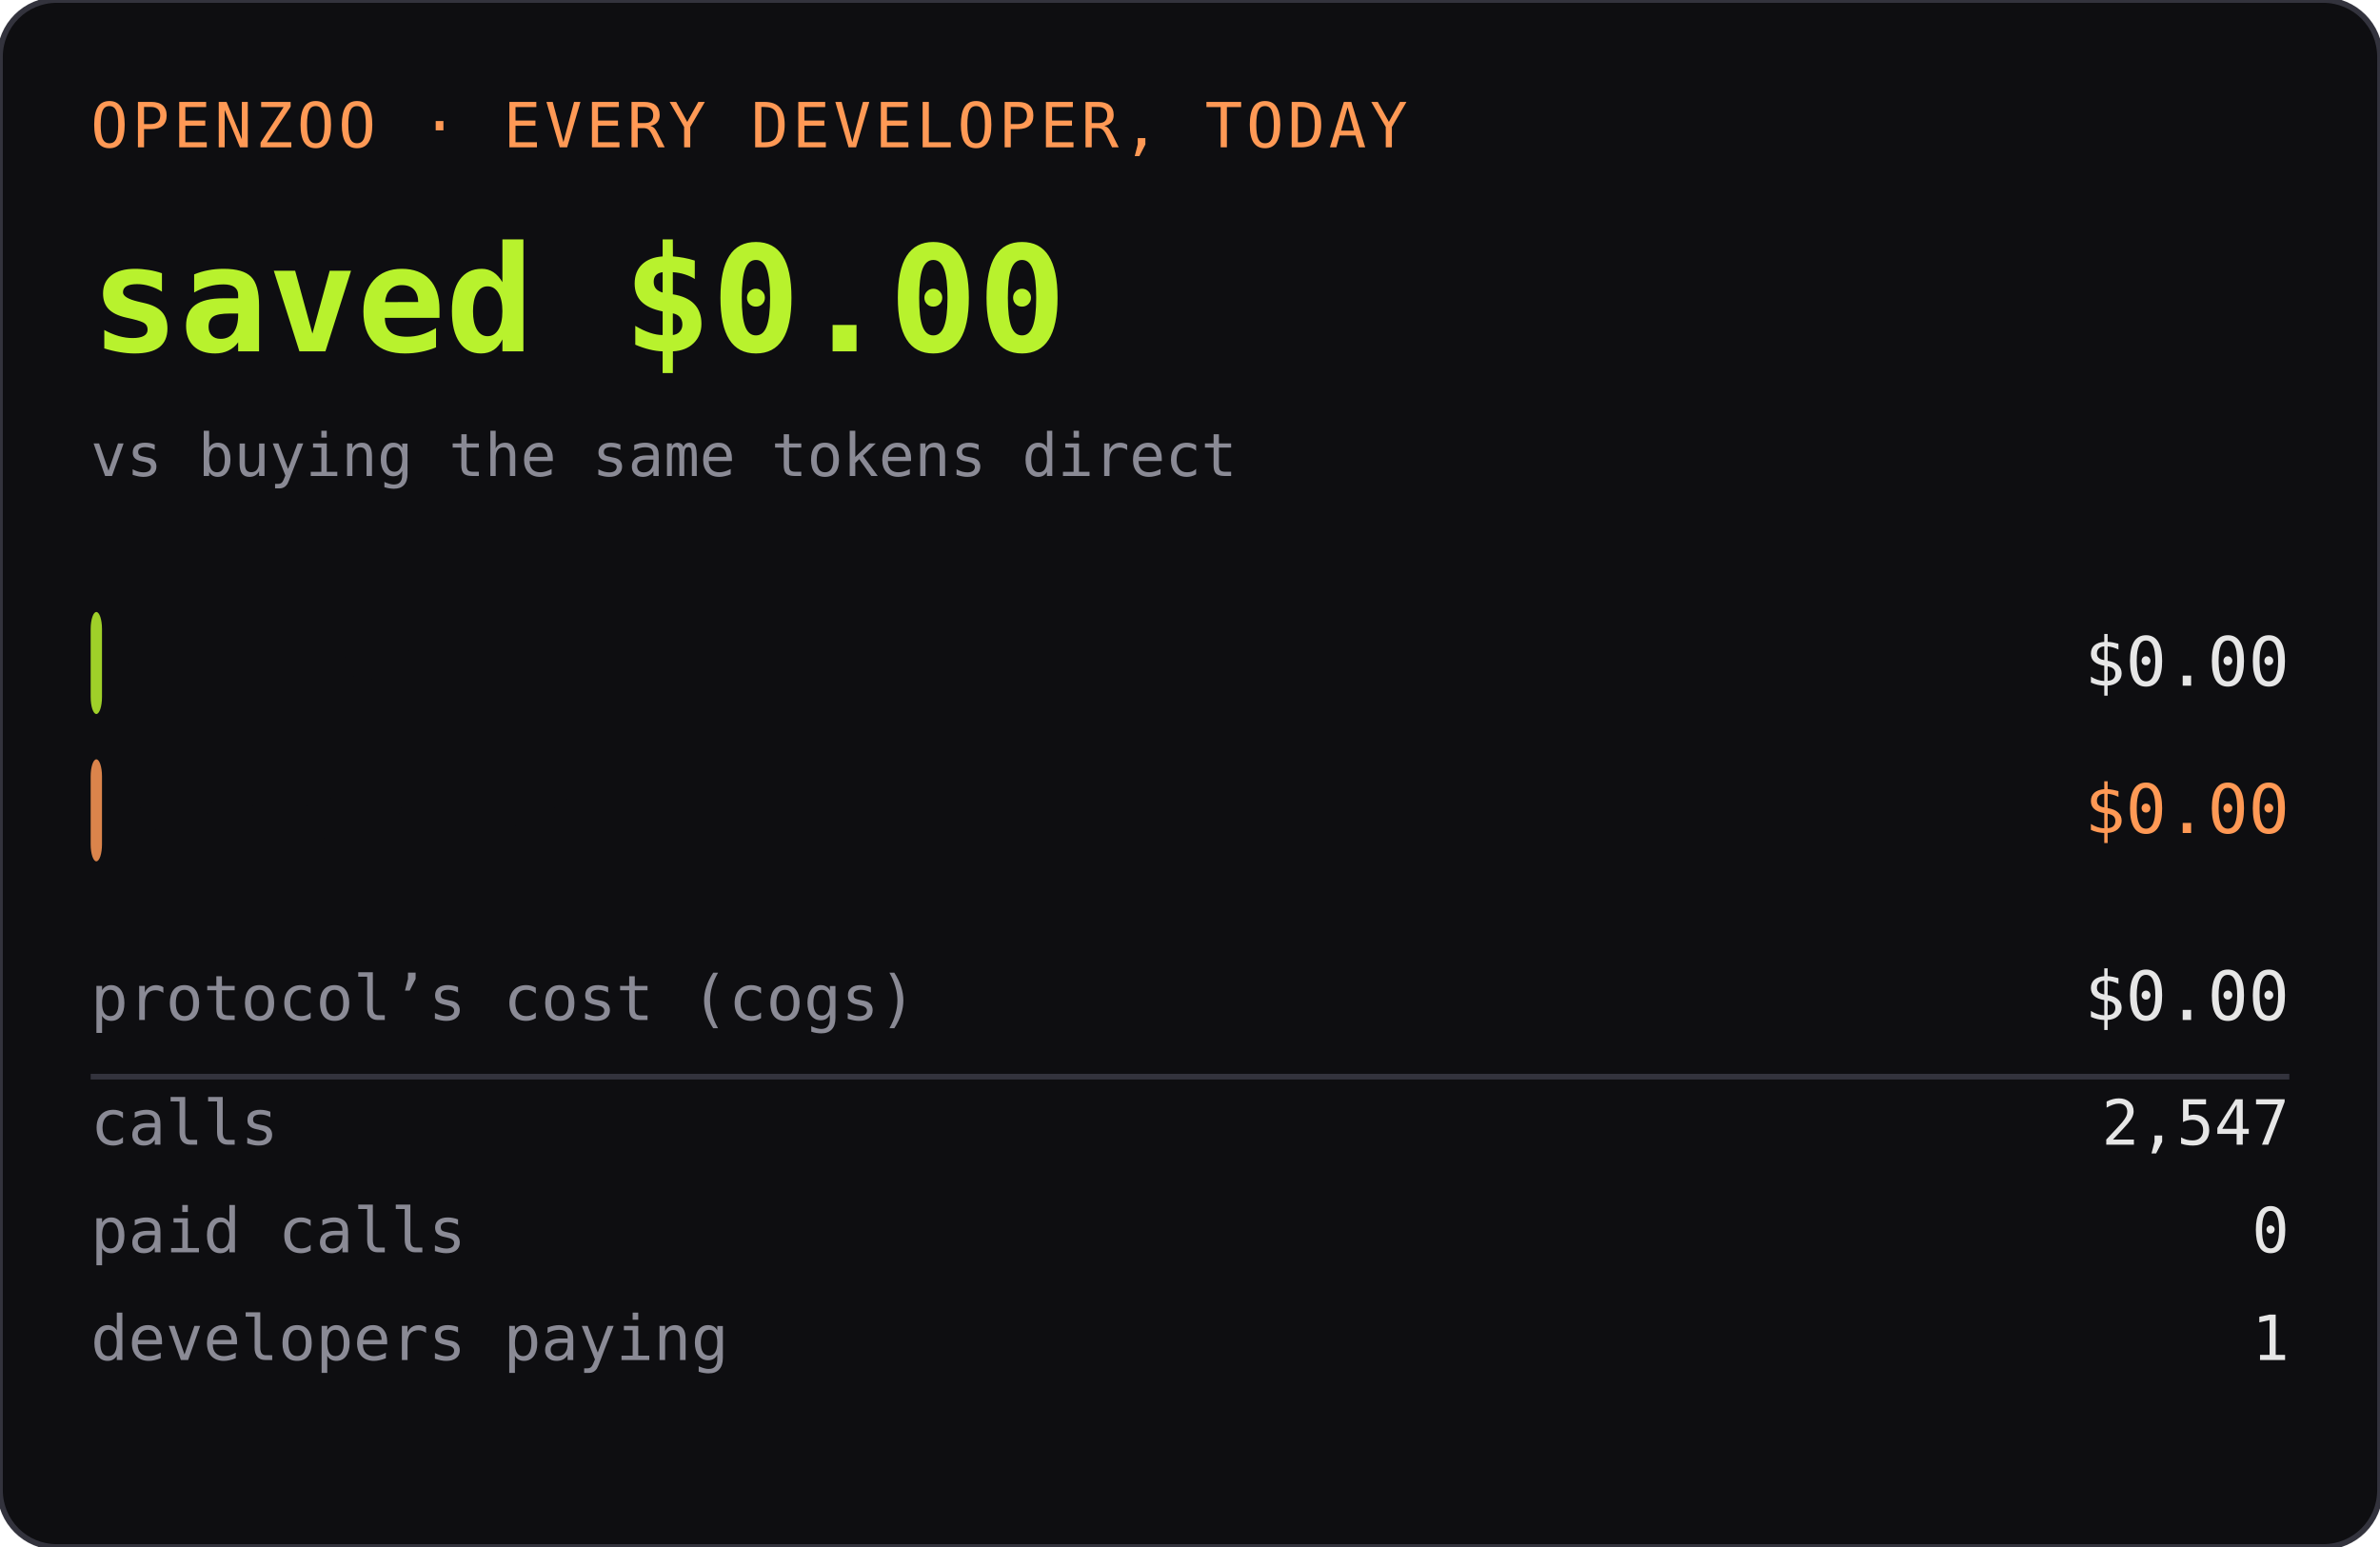
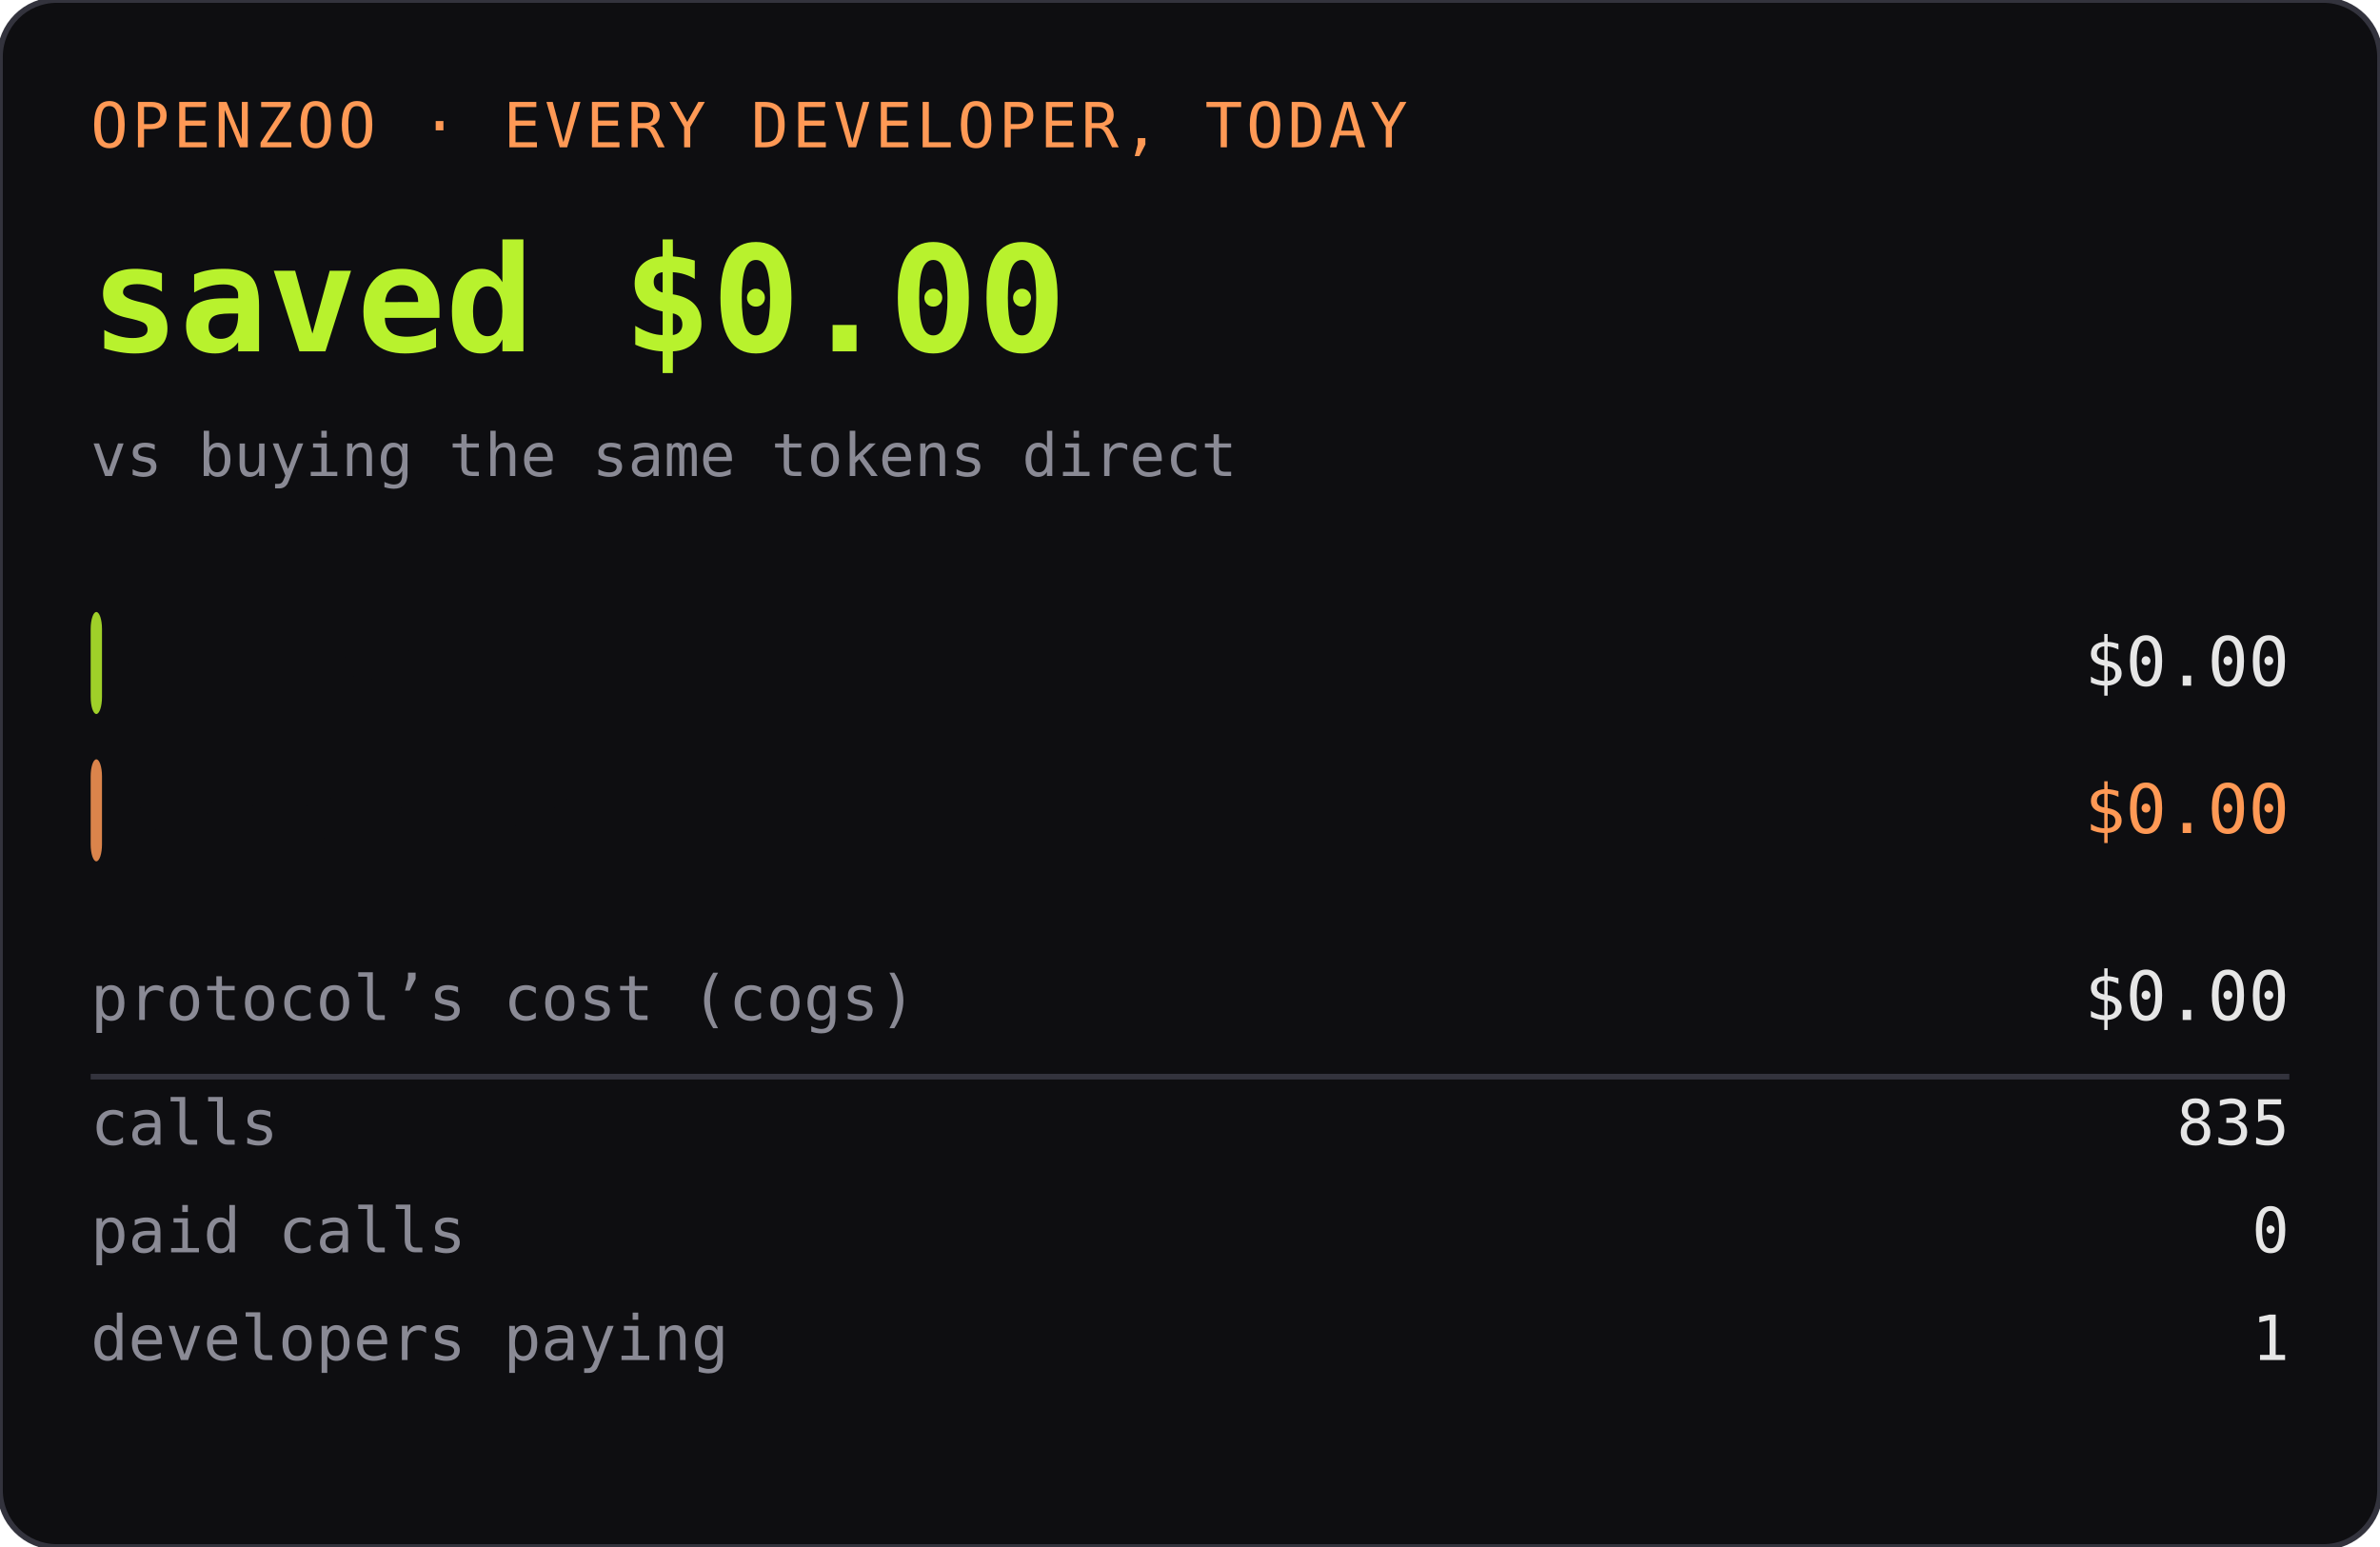
<svg xmlns="http://www.w3.org/2000/svg" width="420" height="273" role="img" aria-label="OPENZOO · EVERY DEVELOPER, TODAY">
  <rect width="420" height="273" rx="10" fill="#0e0e11" />
  <rect width="420" height="273" rx="10" fill="none" stroke="#33333d" />
  <text x="16" y="26" font-family="ui-monospace,SFMono-Regular,Menlo,monospace" font-size="11" fill="#ff9955" letter-spacing="0.06em">OPENZOO · EVERY DEVELOPER, TODAY</text>
  <text x="16" y="62" font-family="ui-monospace,SFMono-Regular,Menlo,monospace" font-size="26" font-weight="600" fill="#b8f22d">saved $0.00</text>
  <text x="404" y="62" text-anchor="end" font-family="ui-monospace,SFMono-Regular,Menlo,monospace" font-size="26" font-weight="600" fill="#b8f22d" />
  <text x="16" y="84" font-family="ui-monospace,SFMono-Regular,Menlo,monospace" font-size="10.5" fill="#8a8a95">vs buying the same tokens direct</text>
  <rect x="16" y="108" width="2" height="18" rx="3" fill="#b8f22d" opacity="0.85" />
  <text x="22" y="121" font-family="ui-monospace,SFMono-Regular,Menlo,monospace" font-size="11" fill="#0e0e11" font-weight="600">dev spent</text>
  <text x="404" y="121" text-anchor="end" font-family="ui-monospace,SFMono-Regular,Menlo,monospace" font-size="12" fill="#e6e6e6">$0.00</text>
  <rect x="16" y="134" width="2" height="18" rx="3" fill="#ff9955" opacity="0.85" />
  <text x="22" y="147" font-family="ui-monospace,SFMono-Regular,Menlo,monospace" font-size="11" fill="#0e0e11" font-weight="600">buying direct</text>
  <text x="404" y="147" text-anchor="end" font-family="ui-monospace,SFMono-Regular,Menlo,monospace" font-size="12" fill="#ff9955">$0.00</text>
  <text x="16" y="180" font-family="ui-monospace,SFMono-Regular,Menlo,monospace" font-size="11" fill="#8a8a95">protocol’s cost (cogs)</text>
  <text x="404" y="180" text-anchor="end" font-family="ui-monospace,SFMono-Regular,Menlo,monospace" font-size="12" fill="#e6e6e6">$0.00</text>
  <line x1="16" y1="190" x2="404" y2="190" stroke="#33333d" />
  <text x="16" y="202" font-family="ui-monospace,SFMono-Regular,Menlo,monospace" font-size="11" fill="#8a8a95">calls</text>
-   <text x="404" y="202" text-anchor="end" font-family="ui-monospace,SFMono-Regular,Menlo,monospace" font-size="11" fill="#e6e6e6">2,547</text>
+   <text x="404" y="202" text-anchor="end" font-family="ui-monospace,SFMono-Regular,Menlo,monospace" font-size="11" fill="#e6e6e6">835</text>
  <text x="16" y="221" font-family="ui-monospace,SFMono-Regular,Menlo,monospace" font-size="11" fill="#8a8a95">paid calls</text>
  <text x="404" y="221" text-anchor="end" font-family="ui-monospace,SFMono-Regular,Menlo,monospace" font-size="11" fill="#e6e6e6">0</text>
  <text x="16" y="240" font-family="ui-monospace,SFMono-Regular,Menlo,monospace" font-size="11" fill="#8a8a95">developers paying</text>
  <text x="404" y="240" text-anchor="end" font-family="ui-monospace,SFMono-Regular,Menlo,monospace" font-size="11" fill="#e6e6e6">1</text>
</svg>
